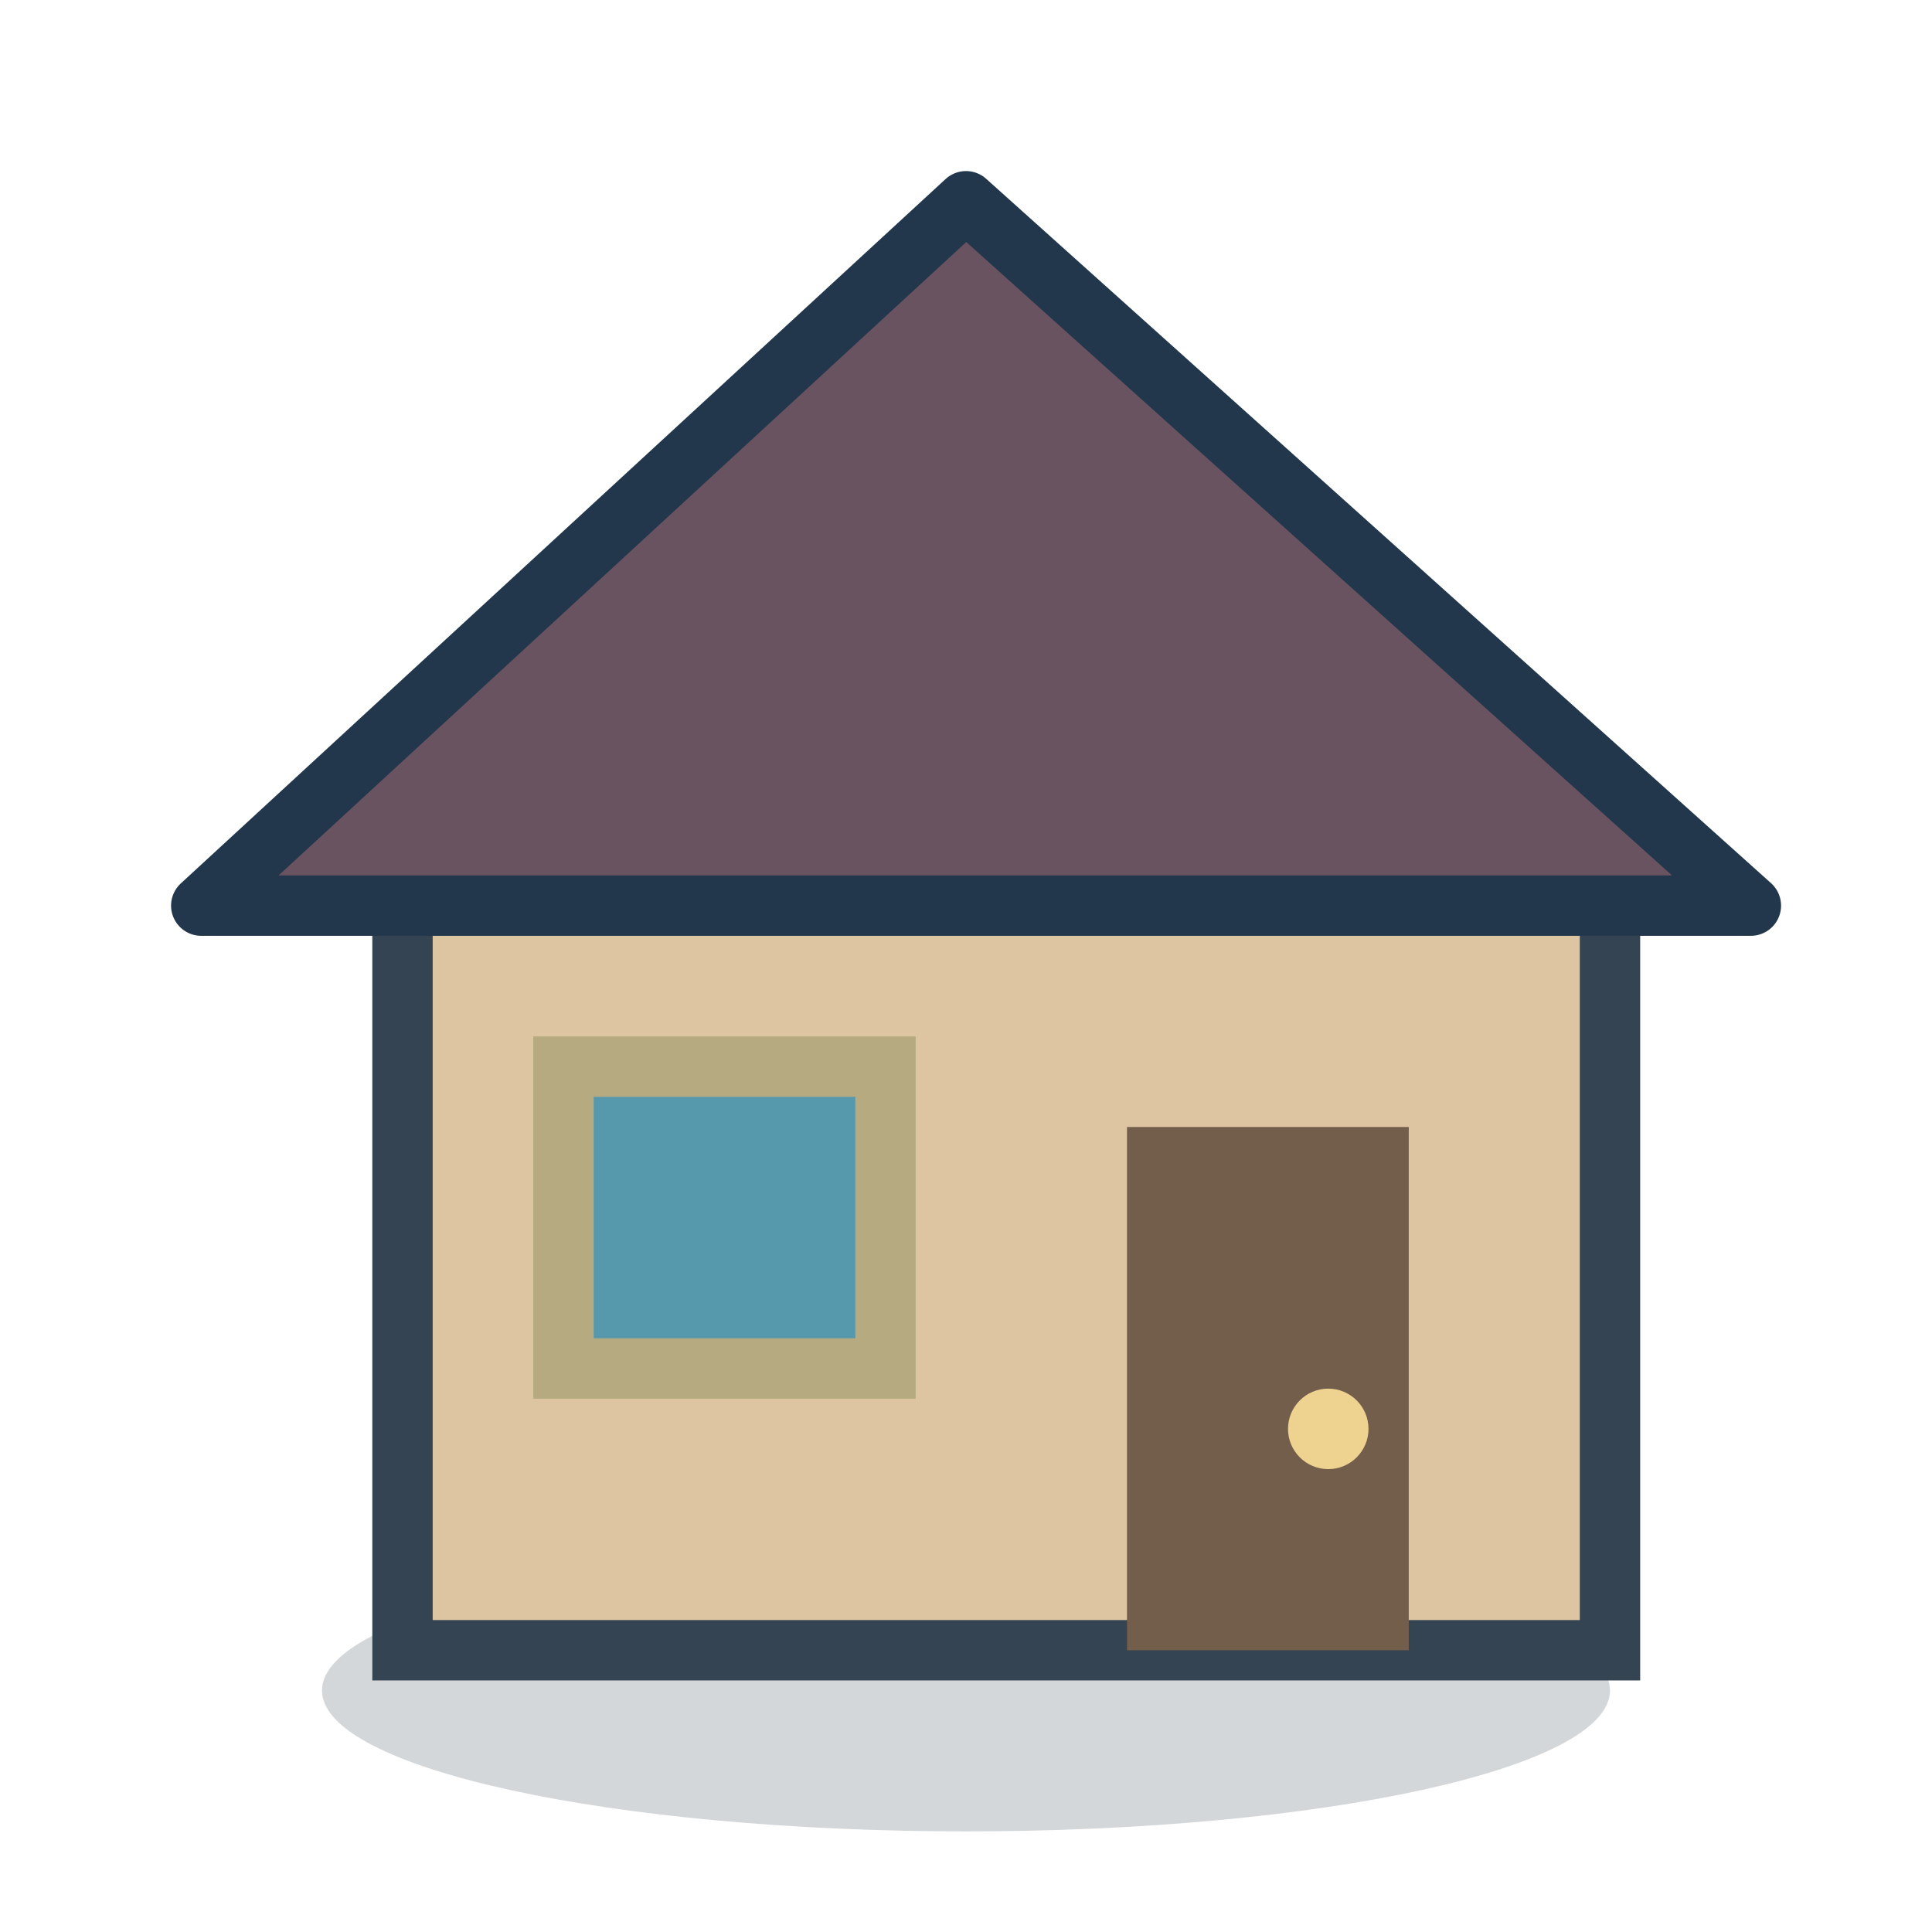
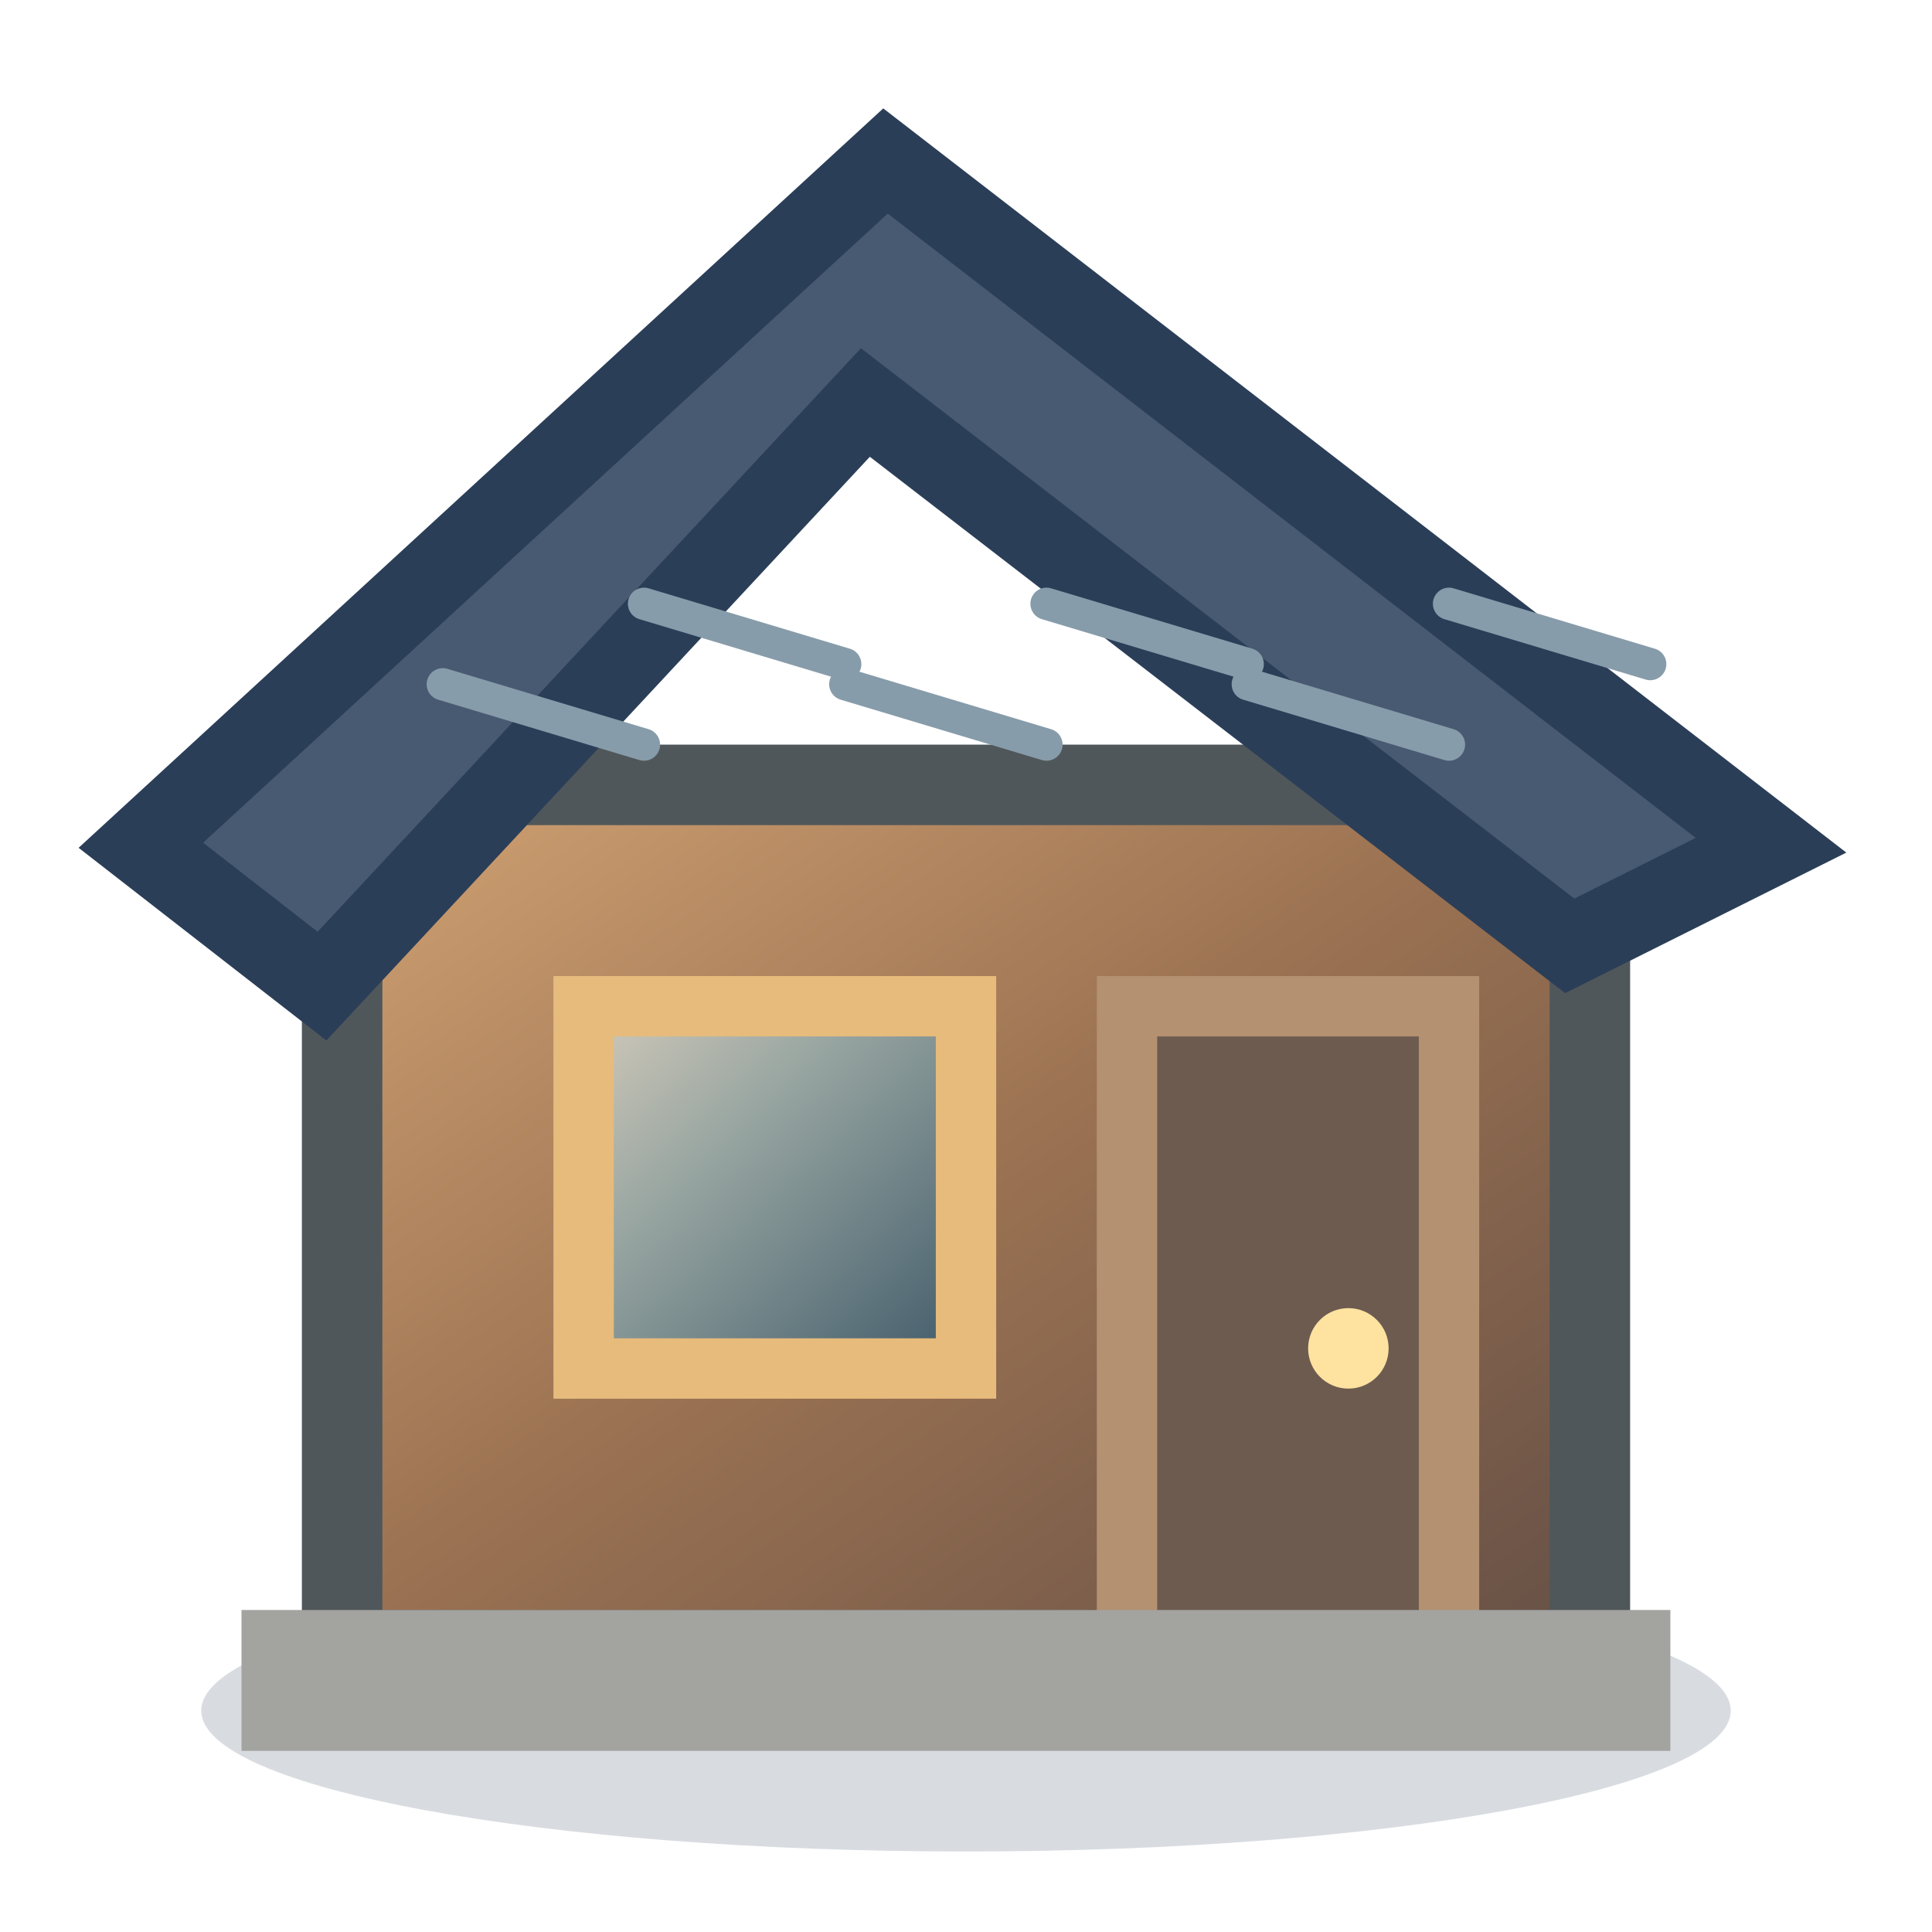
- <svg xmlns="http://www.w3.org/2000/svg" width="96" height="96" viewBox="0 0 96 96" shape-rendering="geometricPrecision">
+ <svg xmlns="http://www.w3.org/2000/svg" width="96" height="96" viewBox="0 0 96 96">
  <defs>
-     <linearGradient id="sky" x2="0" y2="1">
-       <stop stop-color="#2c6c91" />
-       <stop offset=".58" stop-color="#a0cbca" />
-       <stop offset="1" stop-color="#f6d7a7" />
+     <linearGradient id="wood" x1="0" y1="0" x2="1" y2="1">
+       <stop stop-color="#d1a273" />
+       <stop offset=".48" stop-color="#9b7252" />
+       <stop offset="1" stop-color="#665046" />
    </linearGradient>
-     <linearGradient id="sea" x2="0" y2="1">
-       <stop stop-color="#447f95" />
-       <stop offset="1" stop-color="#143c60" />
+     <linearGradient id="metal" x1="0" y1="0" x2="1" y2="1">
+       <stop stop-color="#d4cbbb" />
+       <stop offset=".38" stop-color="#96a4a0" />
+       <stop offset="1" stop-color="#405a69" />
    </linearGradient>
-     <linearGradient id="gold" x2="1" y2="1">
-       <stop stop-color="#fff4b4" />
-       <stop offset=".52" stop-color="#efc06e" />
-       <stop offset="1" stop-color="#9b7456" />
+     <linearGradient id="crystal" x1="0" y1="0" x2="1" y2="1">
+       <stop stop-color="#dffcf0" />
+       <stop offset=".5" stop-color="#8fe9e8" />
+       <stop offset="1" stop-color="#3a72ac" />
    </linearGradient>
-     <radialGradient id="halo">
-       <stop stop-color="#c9fff0" stop-opacity=".95" />
-       <stop offset="1" stop-color="#67cbd7" stop-opacity="0" />
+     <radialGradient id="lamp">
+       <stop stop-color="#fff2b7" stop-opacity="1" />
+       <stop offset=".35" stop-color="#f8ce7c" stop-opacity=".8" />
+       <stop offset="1" stop-color="#f4bf65" stop-opacity="0" />
    </radialGradient>
  </defs>
-   <ellipse cx="48" cy="84" rx="32" ry="7" fill="#28394933" stroke="none" stroke-width="0" />
-   <rect x="20" y="43" width="60" height="39" fill="#dcc5a0" stroke="#354452" stroke-width="3" />
-   <polygon points="10,45 48,10 87,45" fill="#6a5361" stroke="#22374b" stroke-width="3" stroke-linejoin="round" />
-   <rect x="28" y="53" width="16" height="15" fill="#5799ac" stroke="#b6aa80" stroke-width="3" />
-   <rect x="56" y="56" width="14" height="26" fill="#735d4b" stroke="none" stroke-width="0" />
-   <circle cx="66" cy="71" r="2" fill="#eed28f" stroke="none" stroke-width="0" />
+   <ellipse cx="48" cy="85" rx="38" ry="7" fill="#172f49" opacity=".17" />
+   <rect x="17" y="39" width="62" height="43" fill="url(#wood)" stroke="#50575a" stroke-width="4" />
+   <path d="M7 42 L44 8 L88 42 L78 47 43 20 16 49Z" fill="#485a72" stroke="#2b3e58" stroke-width="4" />
+   <path d="M22 34 l10 3" fill="none" stroke="#879caa" stroke-width="1.6" stroke-linecap="round" stroke-linejoin="round" />
+   <path d="M32 30 l10 3" fill="none" stroke="#879caa" stroke-width="1.6" stroke-linecap="round" stroke-linejoin="round" />
+   <path d="M42 34 l10 3" fill="none" stroke="#879caa" stroke-width="1.6" stroke-linecap="round" stroke-linejoin="round" />
+   <path d="M52 30 l10 3" fill="none" stroke="#879caa" stroke-width="1.6" stroke-linecap="round" stroke-linejoin="round" />
+   <path d="M62 34 l10 3" fill="none" stroke="#879caa" stroke-width="1.6" stroke-linecap="round" stroke-linejoin="round" />
+   <path d="M72 30 l10 3" fill="none" stroke="#879caa" stroke-width="1.6" stroke-linecap="round" stroke-linejoin="round" />
+   <rect x="29" y="50" width="19" height="18" fill="url(#metal)" stroke="#e6bb7c" stroke-width="3" />
+   <rect x="56" y="50" width="16" height="32" fill="#6d5b50" stroke="#b49171" stroke-width="3" />
+   <circle cx="67" cy="67" r="2" fill="#fde2a0" />
+   <rect x="12" y="80" width="71" height="7" fill="#a3a3a0" />
</svg>
